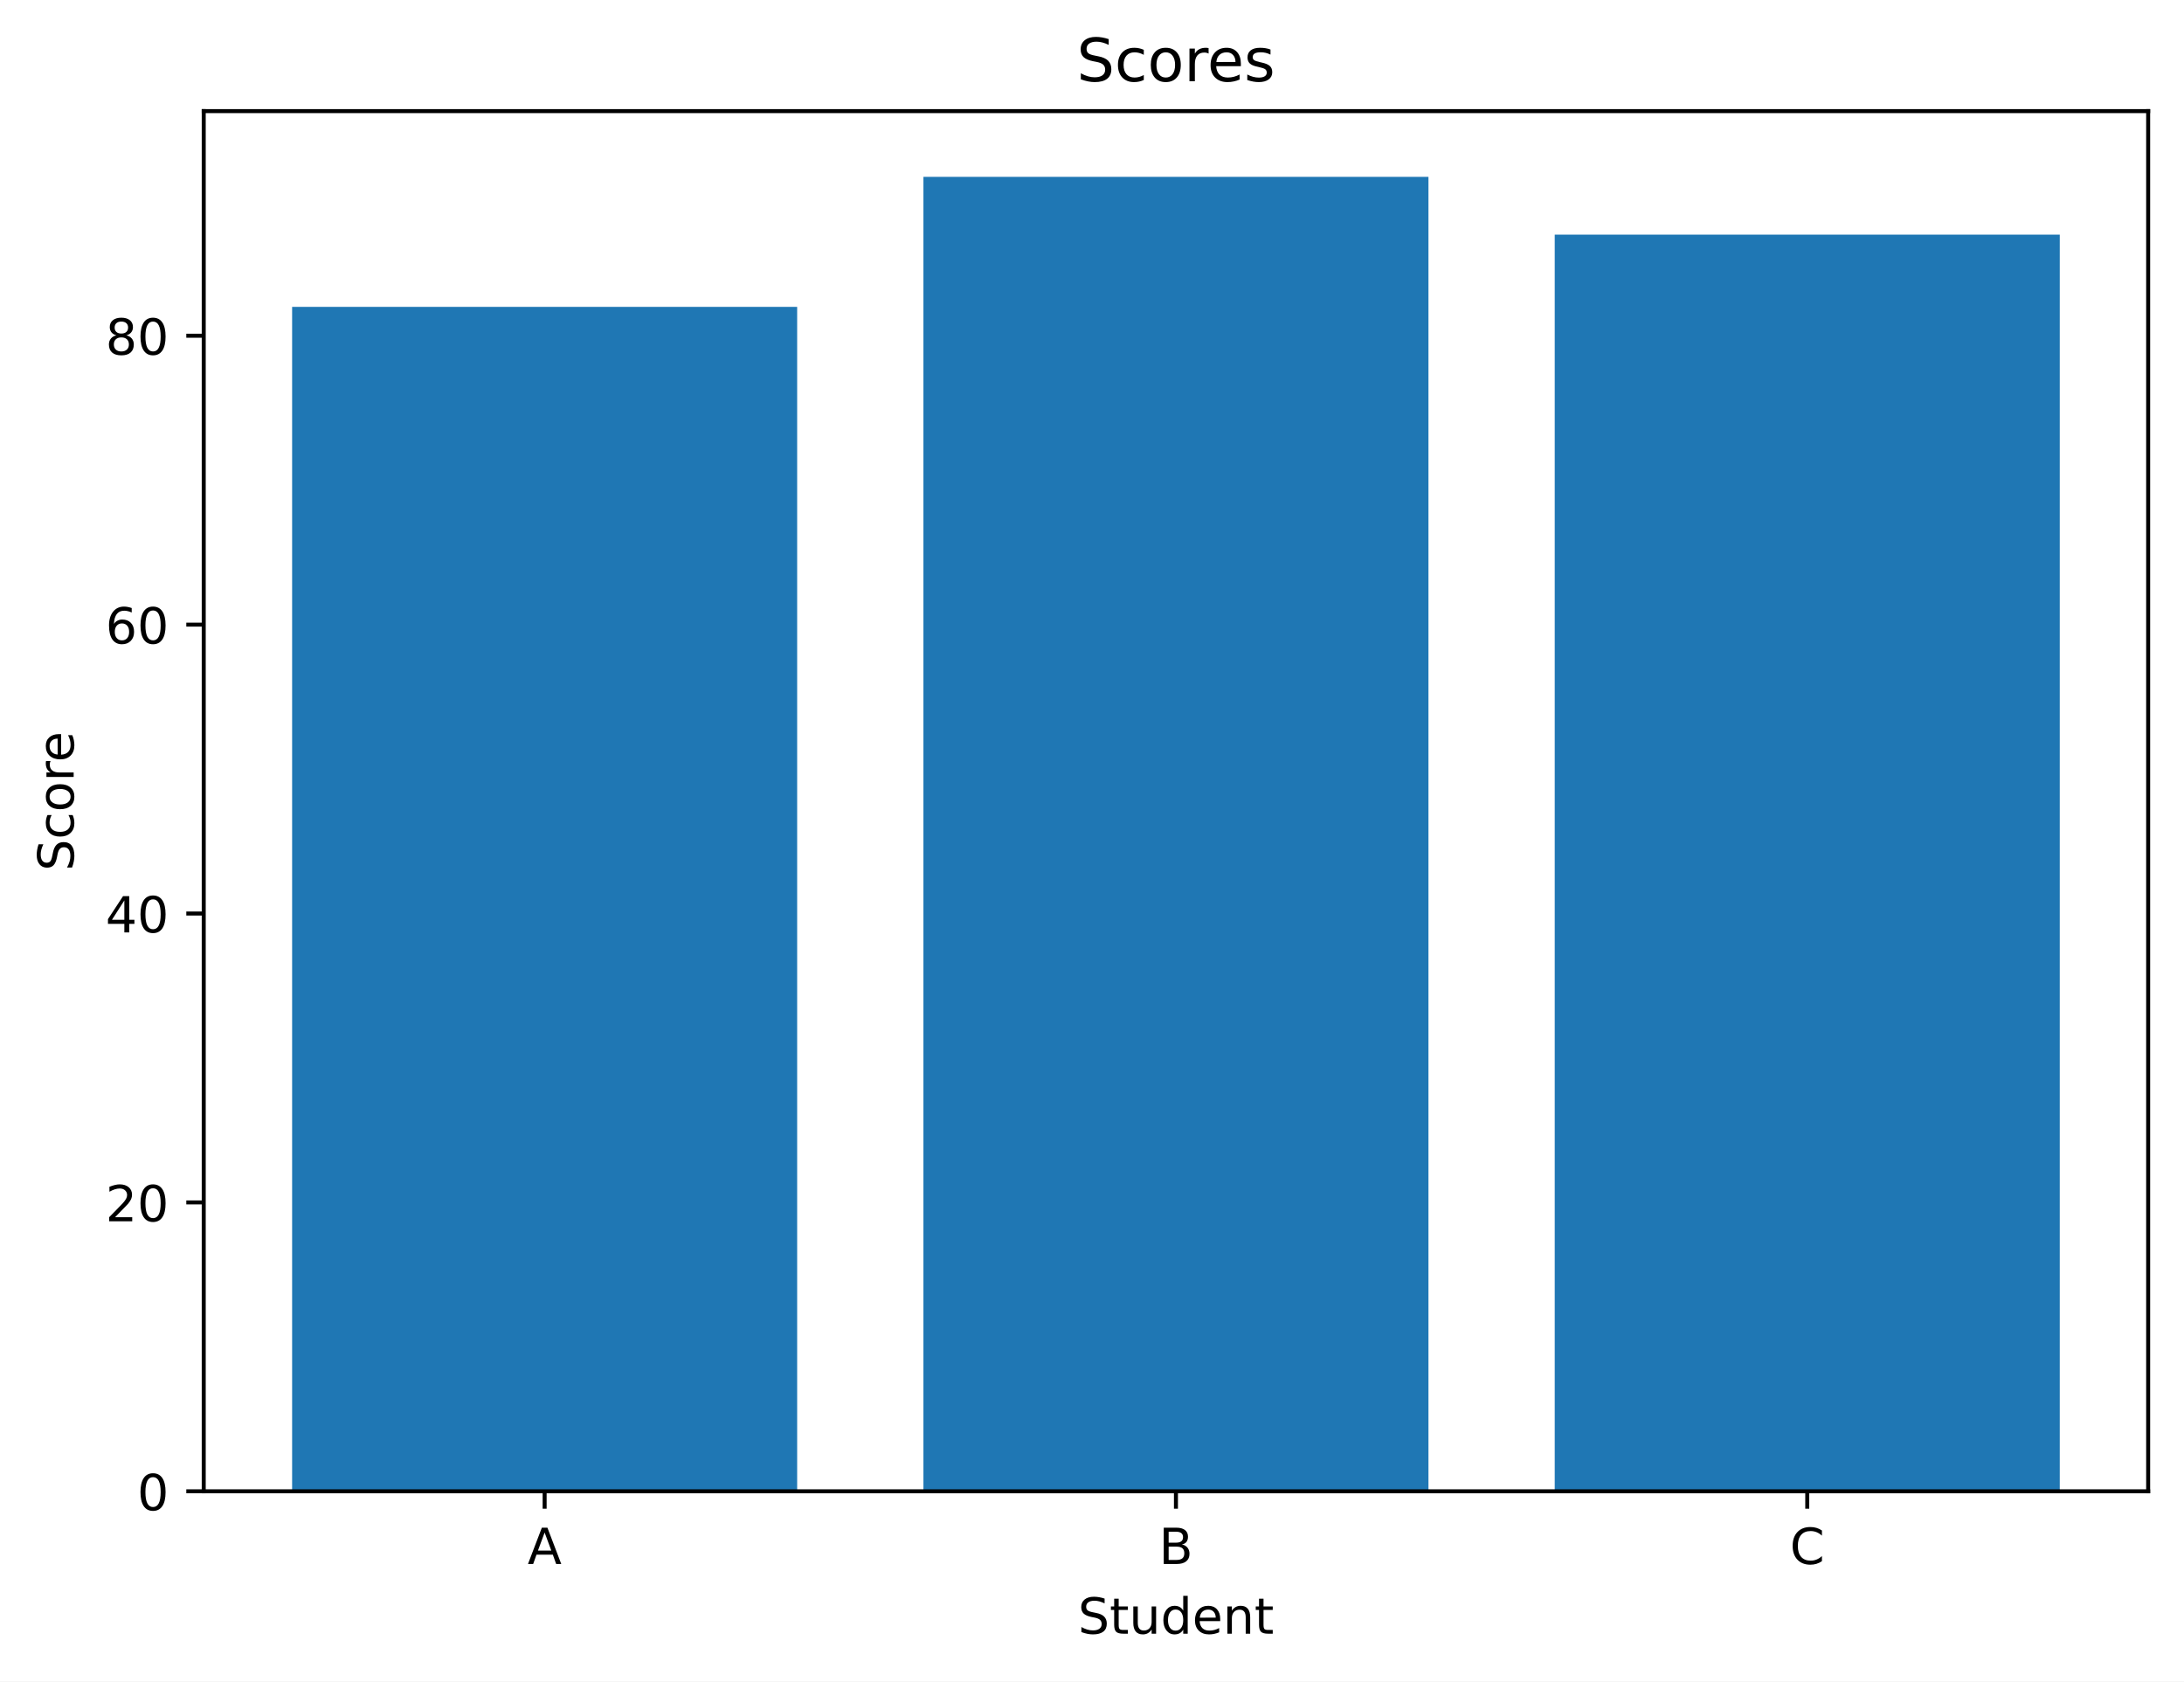
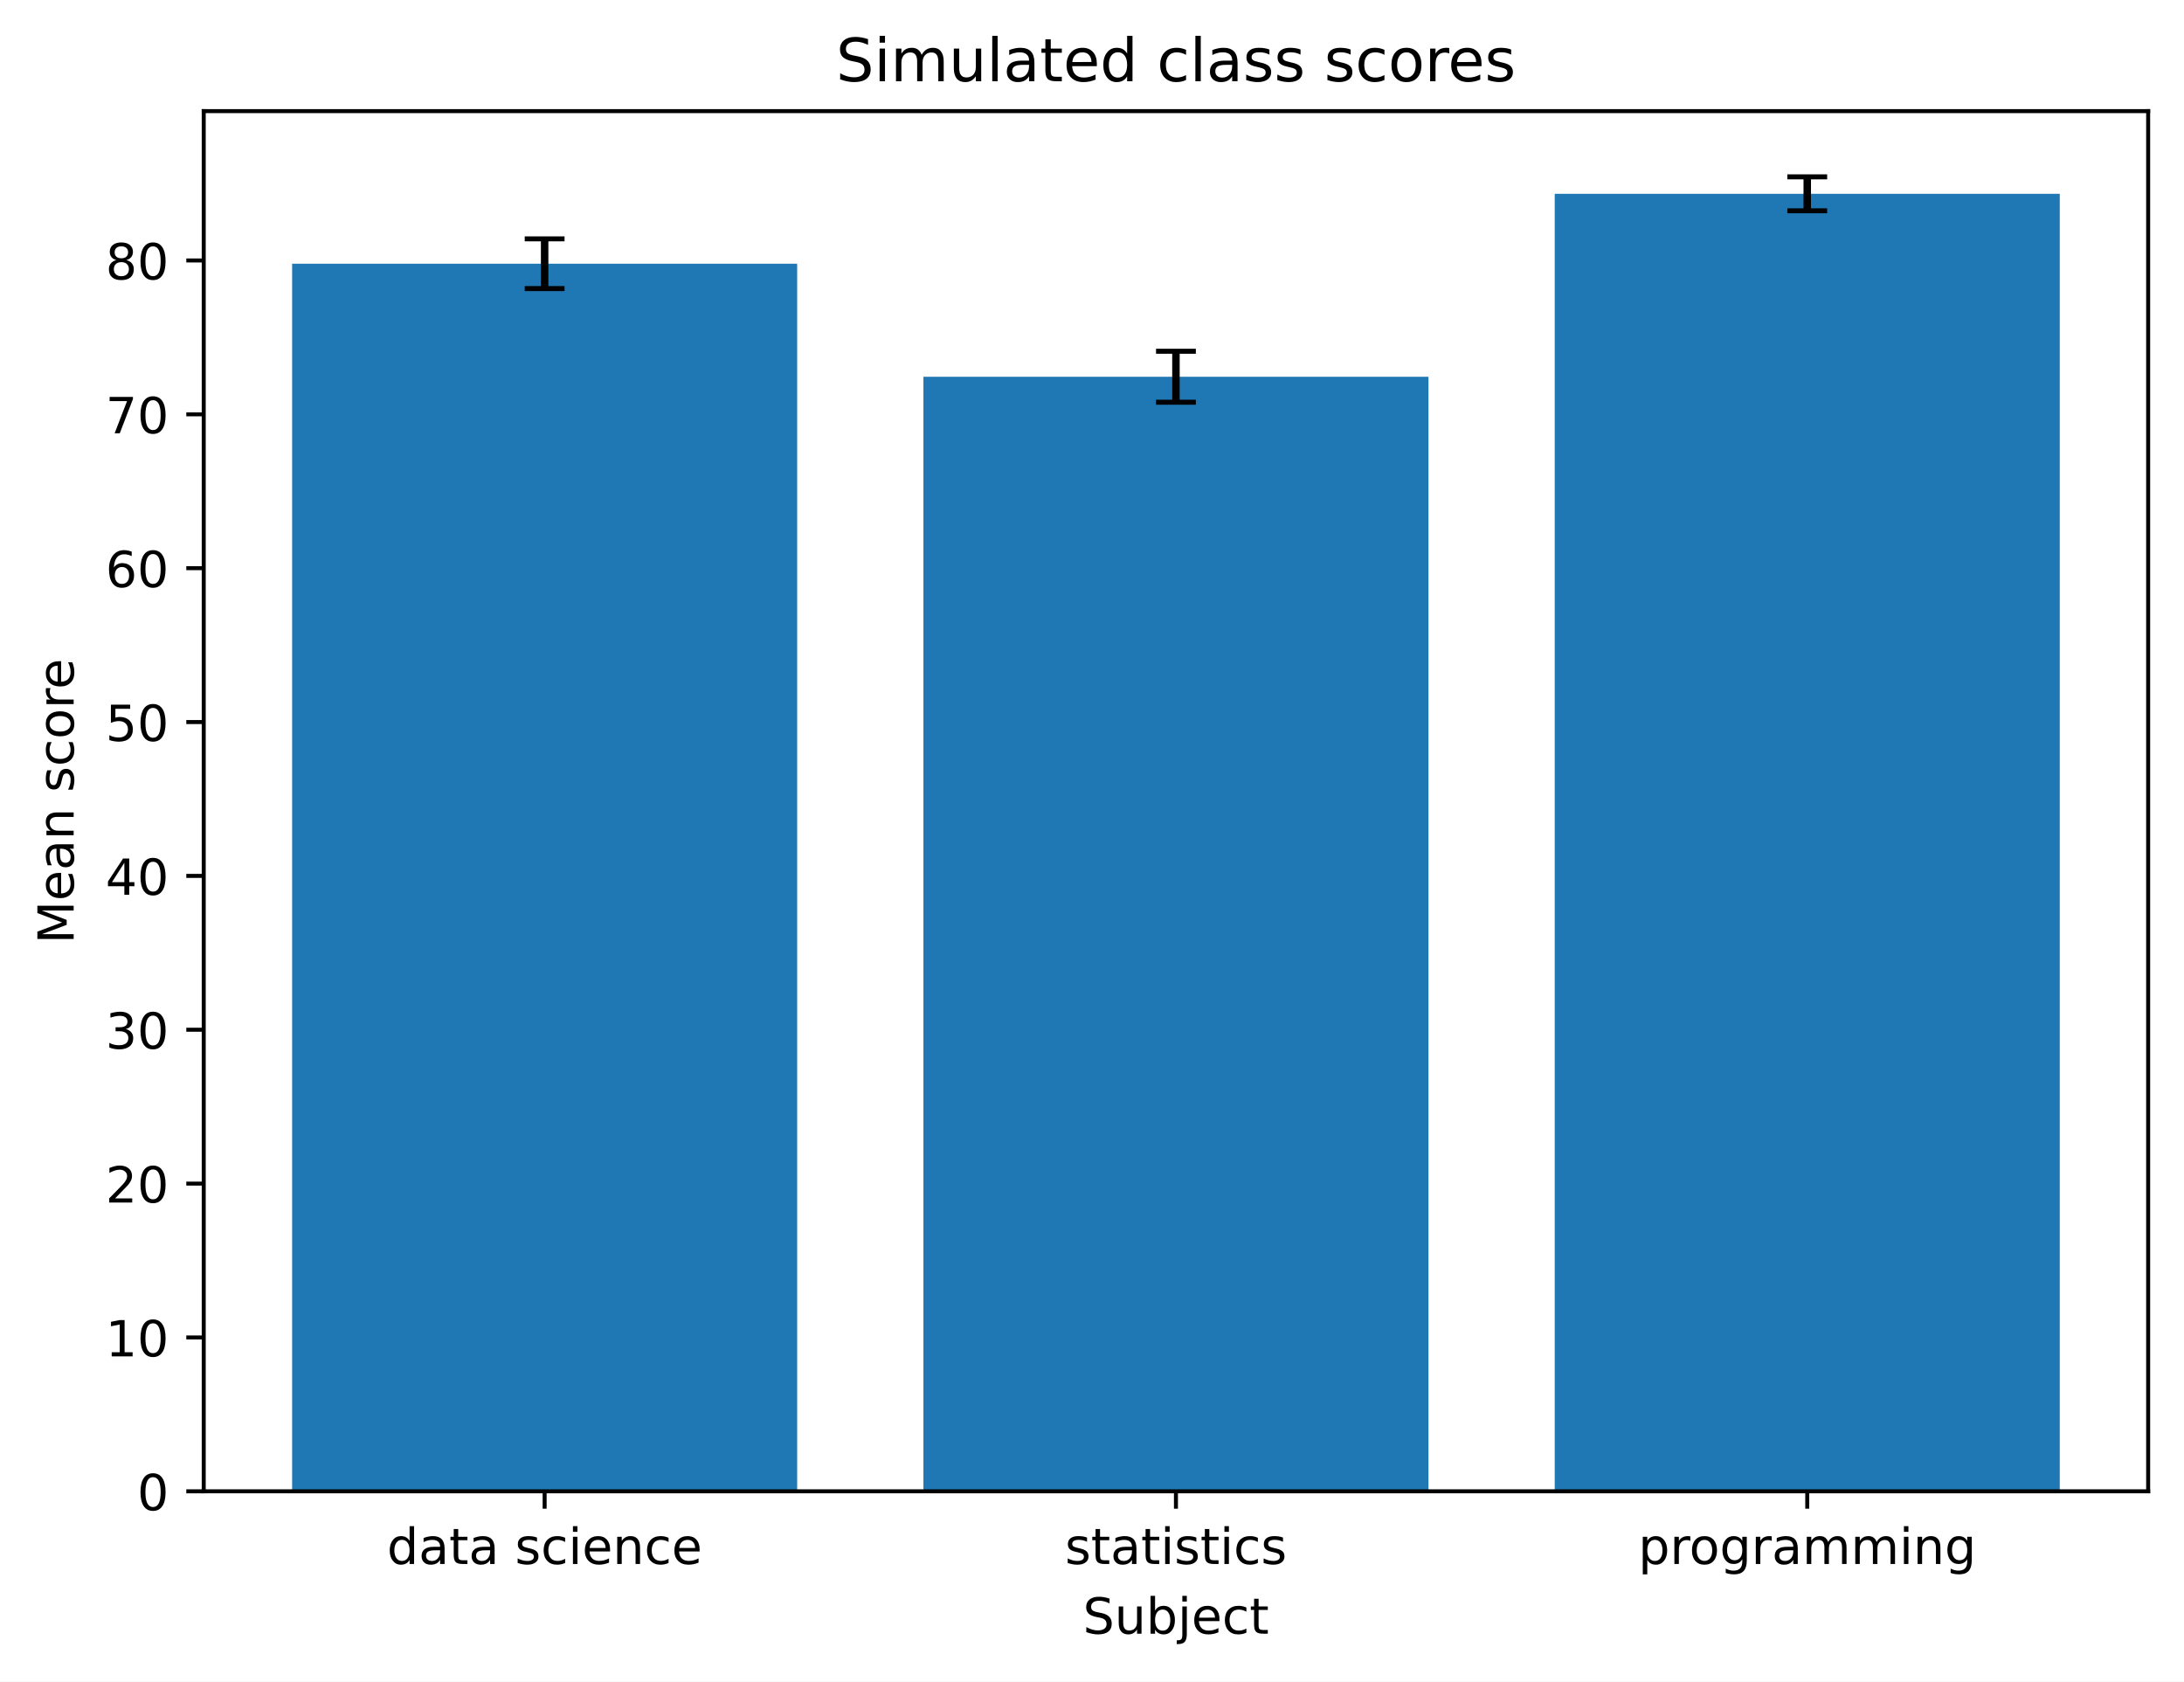
- <svg xmlns="http://www.w3.org/2000/svg" xmlns:xlink="http://www.w3.org/1999/xlink" width="438.725pt" height="337.718pt" viewBox="0 0 438.725 337.718" version="1.1">
+ <svg xmlns="http://www.w3.org/2000/svg" xmlns:xlink="http://www.w3.org/1999/xlink" width="438.725pt" height="337.72pt" viewBox="0 0 438.725 337.72" version="1.1">
  <defs>
    <style type="text/css">*{stroke-linejoin: round; stroke-linecap: butt}</style>
  </defs>
  <g id="figure_1">
    <g id="patch_1">
-       <path d="M 0 337.718  L 438.725 337.718  L 438.725 0  L 0 0  z " style="fill: #ffffff" />
+       <path d="M 0 337.72  L 438.725 337.72  L 438.725 0  L 0 0  z " style="fill: #ffffff" />
    </g>
    <g id="axes_1">
      <g id="patch_2">
-         <path d="M 40.925 299.517  L 431.525 299.517  L 431.525 22.317  L 40.925 22.317  z " style="fill: #ffffff" />
+         <path d="M 40.925 299.518  L 431.525 299.518  L 431.525 22.318  L 40.925 22.318  z " style="fill: #ffffff" />
      </g>
      <g id="patch_3">
-         <path d="M 58.68 299.517  L 160.134 299.517  L 160.134 61.627  L 58.68 61.627  z " clip-path="url(#p2a3b99644c)" style="fill: #1f77b4" />
+         <path d="M 58.68 299.518  L 160.134 299.518  L 160.134 52.965  L 58.68 52.965  z " clip-path="url(#p4f751e757a)" style="fill: #1f77b4" />
      </g>
      <g id="patch_4">
-         <path d="M 185.498 299.517  L 286.952 299.517  L 286.952 35.517  L 185.498 35.517  z " clip-path="url(#p2a3b99644c)" style="fill: #1f77b4" />
+         <path d="M 185.498 299.518  L 286.952 299.518  L 286.952 75.667  L 185.498 75.667  z " clip-path="url(#p4f751e757a)" style="fill: #1f77b4" />
      </g>
      <g id="patch_5">
-         <path d="M 312.316 299.517  L 413.77 299.517  L 413.77 47.122  L 312.316 47.122  z " clip-path="url(#p2a3b99644c)" style="fill: #1f77b4" />
+         <path d="M 312.316 299.518  L 413.77 299.518  L 413.77 38.926  L 312.316 38.926  z " clip-path="url(#p4f751e757a)" style="fill: #1f77b4" />
      </g>
      <g id="matplotlib.axis_1">
        <g id="xtick_1">
          <g id="line2d_1">
            <defs>
-               <path id="m1dc3f1ec47" d="M 0 0  L 0 3.5  " style="stroke: #000000; stroke-width: 0.8" />
+               <path id="m07e862d212" d="M 0 0  L 0 3.5  " style="stroke: #000000; stroke-width: 0.8" />
            </defs>
            <g>
-               <use xlink:href="#m1dc3f1ec47" x="109.407" y="299.517" style="stroke: #000000; stroke-width: 0.8" />
+               <use xlink:href="#m07e862d212" x="109.407" y="299.518" style="stroke: #000000; stroke-width: 0.8" />
            </g>
          </g>
          <g id="text_1">
-             <g transform="translate(105.9865 314.1148) scale(0.1 -0.1)">
-               <defs>
-                 <path id="DejaVuSans-24" d="M 2188 4044  L 1331 1722  L 3047 1722  L 2188 4044  z M 1831 4666  L 2547 4666  L 4325 0  L 3669 0  L 3244 1197  L 1141 1197  L 716 0  L 50 0  L 1831 4666  z " transform="scale(0.015625)" />
-               </defs>
-               <use xlink:href="#DejaVuSans-24" />
+             <g transform="translate(77.74119 314.1166) scale(0.1 -0.1)">
+               <defs>
+                 <path id="DejaVuSans-47" d="M 2906 2969  L 2906 4863  L 3481 4863  L 3481 0  L 2906 0  L 2906 525  Q 2725 213 2448 61  Q 2172 -91 1784 -91  Q 1150 -91 751 415  Q 353 922 353 1747  Q 353 2572 751 3078  Q 1150 3584 1784 3584  Q 2172 3584 2448 3432  Q 2725 3281 2906 2969  z M 947 1747  Q 947 1113 1208 752  Q 1469 391 1925 391  Q 2381 391 2643 752  Q 2906 1113 2906 1747  Q 2906 2381 2643 2742  Q 2381 3103 1925 3103  Q 1469 3103 1208 2742  Q 947 2381 947 1747  z " transform="scale(0.015625)" />
+                 <path id="DejaVuSans-44" d="M 2194 1759  Q 1497 1759 1228 1600  Q 959 1441 959 1056  Q 959 750 1161 570  Q 1363 391 1709 391  Q 2188 391 2477 730  Q 2766 1069 2766 1631  L 2766 1759  L 2194 1759  z M 3341 1997  L 3341 0  L 2766 0  L 2766 531  Q 2569 213 2275 61  Q 1981 -91 1556 -91  Q 1019 -91 701 211  Q 384 513 384 1019  Q 384 1609 779 1909  Q 1175 2209 1959 2209  L 2766 2209  L 2766 2266  Q 2766 2663 2505 2880  Q 2244 3097 1772 3097  Q 1472 3097 1187 3025  Q 903 2953 641 2809  L 641 3341  Q 956 3463 1253 3523  Q 1550 3584 1831 3584  Q 2591 3584 2966 3190  Q 3341 2797 3341 1997  z " transform="scale(0.015625)" />
+                 <path id="DejaVuSans-57" d="M 1172 4494  L 1172 3500  L 2356 3500  L 2356 3053  L 1172 3053  L 1172 1153  Q 1172 725 1289 603  Q 1406 481 1766 481  L 2356 481  L 2356 0  L 1766 0  Q 1100 0 847 248  Q 594 497 594 1153  L 594 3053  L 172 3053  L 172 3500  L 594 3500  L 594 4494  L 1172 4494  z " transform="scale(0.015625)" />
+                 <path id="DejaVuSans-3" transform="scale(0.015625)" />
+                 <path id="DejaVuSans-56" d="M 2834 3397  L 2834 2853  Q 2591 2978 2328 3040  Q 2066 3103 1784 3103  Q 1356 3103 1142 2972  Q 928 2841 928 2578  Q 928 2378 1081 2264  Q 1234 2150 1697 2047  L 1894 2003  Q 2506 1872 2764 1633  Q 3022 1394 3022 966  Q 3022 478 2636 193  Q 2250 -91 1575 -91  Q 1294 -91 989 -36  Q 684 19 347 128  L 347 722  Q 666 556 975 473  Q 1284 391 1588 391  Q 1994 391 2212 530  Q 2431 669 2431 922  Q 2431 1156 2273 1281  Q 2116 1406 1581 1522  L 1381 1569  Q 847 1681 609 1914  Q 372 2147 372 2553  Q 372 3047 722 3315  Q 1072 3584 1716 3584  Q 2034 3584 2315 3537  Q 2597 3491 2834 3397  z " transform="scale(0.015625)" />
+                 <path id="DejaVuSans-46" d="M 3122 3366  L 3122 2828  Q 2878 2963 2633 3030  Q 2388 3097 2138 3097  Q 1578 3097 1268 2742  Q 959 2388 959 1747  Q 959 1106 1268 751  Q 1578 397 2138 397  Q 2388 397 2633 464  Q 2878 531 3122 666  L 3122 134  Q 2881 22 2623 -34  Q 2366 -91 2075 -91  Q 1284 -91 818 406  Q 353 903 353 1747  Q 353 2603 823 3093  Q 1294 3584 2113 3584  Q 2378 3584 2631 3529  Q 2884 3475 3122 3366  z " transform="scale(0.015625)" />
+                 <path id="DejaVuSans-4c" d="M 603 3500  L 1178 3500  L 1178 0  L 603 0  L 603 3500  z M 603 4863  L 1178 4863  L 1178 4134  L 603 4134  L 603 4863  z " transform="scale(0.015625)" />
+                 <path id="DejaVuSans-48" d="M 3597 1894  L 3597 1613  L 953 1613  Q 991 1019 1311 708  Q 1631 397 2203 397  Q 2534 397 2845 478  Q 3156 559 3463 722  L 3463 178  Q 3153 47 2828 -22  Q 2503 -91 2169 -91  Q 1331 -91 842 396  Q 353 884 353 1716  Q 353 2575 817 3079  Q 1281 3584 2069 3584  Q 2775 3584 3186 3129  Q 3597 2675 3597 1894  z M 3022 2063  Q 3016 2534 2758 2815  Q 2500 3097 2075 3097  Q 1594 3097 1305 2825  Q 1016 2553 972 2059  L 3022 2063  z " transform="scale(0.015625)" />
+                 <path id="DejaVuSans-51" d="M 3513 2113  L 3513 0  L 2938 0  L 2938 2094  Q 2938 2591 2744 2837  Q 2550 3084 2163 3084  Q 1697 3084 1428 2787  Q 1159 2491 1159 1978  L 1159 0  L 581 0  L 581 3500  L 1159 3500  L 1159 2956  Q 1366 3272 1645 3428  Q 1925 3584 2291 3584  Q 2894 3584 3203 3211  Q 3513 2838 3513 2113  z " transform="scale(0.015625)" />
+               </defs>
+               <use xlink:href="#DejaVuSans-47" />
+               <use xlink:href="#DejaVuSans-44" transform="translate(63.48438 0)" />
+               <use xlink:href="#DejaVuSans-57" transform="translate(124.7656 0)" />
+               <use xlink:href="#DejaVuSans-44" transform="translate(163.9688 0)" />
+               <use xlink:href="#DejaVuSans-3" transform="translate(225.25 0)" />
+               <use xlink:href="#DejaVuSans-56" transform="translate(257.0312 0)" />
+               <use xlink:href="#DejaVuSans-46" transform="translate(309.125 0)" />
+               <use xlink:href="#DejaVuSans-4c" transform="translate(364.1094 0)" />
+               <use xlink:href="#DejaVuSans-48" transform="translate(391.8906 0)" />
+               <use xlink:href="#DejaVuSans-51" transform="translate(453.4219 0)" />
+               <use xlink:href="#DejaVuSans-46" transform="translate(516.7969 0)" />
+               <use xlink:href="#DejaVuSans-48" transform="translate(571.7812 0)" />
            </g>
          </g>
        </g>
        <g id="xtick_2">
          <g id="line2d_2">
            <g>
-               <use xlink:href="#m1dc3f1ec47" x="236.225" y="299.517" style="stroke: #000000; stroke-width: 0.8" />
+               <use xlink:href="#m07e862d212" x="236.225" y="299.518" style="stroke: #000000; stroke-width: 0.8" />
            </g>
          </g>
          <g id="text_2">
-             <g transform="translate(232.7945 314.1148) scale(0.1 -0.1)">
-               <defs>
-                 <path id="DejaVuSans-25" d="M 1259 2228  L 1259 519  L 2272 519  Q 2781 519 3026 730  Q 3272 941 3272 1375  Q 3272 1813 3026 2020  Q 2781 2228 2272 2228  L 1259 2228  z M 1259 4147  L 1259 2741  L 2194 2741  Q 2656 2741 2882 2914  Q 3109 3088 3109 3444  Q 3109 3797 2882 3972  Q 2656 4147 2194 4147  L 1259 4147  z M 628 4666  L 2241 4666  Q 2963 4666 3353 4366  Q 3744 4066 3744 3513  Q 3744 3084 3544 2831  Q 3344 2578 2956 2516  Q 3422 2416 3680 2098  Q 3938 1781 3938 1306  Q 3938 681 3513 340  Q 3088 0 2303 0  L 628 0  L 628 4666  z " transform="scale(0.015625)" />
-               </defs>
-               <use xlink:href="#DejaVuSans-25" />
+             <g transform="translate(213.9391 314.1166) scale(0.1 -0.1)">
+               <use xlink:href="#DejaVuSans-56" />
+               <use xlink:href="#DejaVuSans-57" transform="translate(52.09375 0)" />
+               <use xlink:href="#DejaVuSans-44" transform="translate(91.29688 0)" />
+               <use xlink:href="#DejaVuSans-57" transform="translate(152.5781 0)" />
+               <use xlink:href="#DejaVuSans-4c" transform="translate(191.7812 0)" />
+               <use xlink:href="#DejaVuSans-56" transform="translate(219.5625 0)" />
+               <use xlink:href="#DejaVuSans-57" transform="translate(271.6562 0)" />
+               <use xlink:href="#DejaVuSans-4c" transform="translate(310.8594 0)" />
+               <use xlink:href="#DejaVuSans-46" transform="translate(338.6406 0)" />
+               <use xlink:href="#DejaVuSans-56" transform="translate(393.625 0)" />
            </g>
          </g>
        </g>
        <g id="xtick_3">
          <g id="line2d_3">
            <g>
-               <use xlink:href="#m1dc3f1ec47" x="363.043" y="299.517" style="stroke: #000000; stroke-width: 0.8" />
+               <use xlink:href="#m07e862d212" x="363.043" y="299.518" style="stroke: #000000; stroke-width: 0.8" />
            </g>
          </g>
          <g id="text_3">
-             <g transform="translate(359.5518 314.1148) scale(0.1 -0.1)">
-               <defs>
-                 <path id="DejaVuSans-26" d="M 4122 4306  L 4122 3641  Q 3803 3938 3442 4084  Q 3081 4231 2675 4231  Q 1875 4231 1450 3742  Q 1025 3253 1025 2328  Q 1025 1406 1450 917  Q 1875 428 2675 428  Q 3081 428 3442 575  Q 3803 722 4122 1019  L 4122 359  Q 3791 134 3420 21  Q 3050 -91 2638 -91  Q 1578 -91 968 557  Q 359 1206 359 2328  Q 359 3453 968 4101  Q 1578 4750 2638 4750  Q 3056 4750 3426 4639  Q 3797 4528 4122 4306  z " transform="scale(0.015625)" />
-               </defs>
-               <use xlink:href="#DejaVuSans-26" />
+             <g transform="translate(329.0979 314.1166) scale(0.1 -0.1)">
+               <defs>
+                 <path id="DejaVuSans-53" d="M 1159 525  L 1159 -1331  L 581 -1331  L 581 3500  L 1159 3500  L 1159 2969  Q 1341 3281 1617 3432  Q 1894 3584 2278 3584  Q 2916 3584 3314 3078  Q 3713 2572 3713 1747  Q 3713 922 3314 415  Q 2916 -91 2278 -91  Q 1894 -91 1617 61  Q 1341 213 1159 525  z M 3116 1747  Q 3116 2381 2855 2742  Q 2594 3103 2138 3103  Q 1681 3103 1420 2742  Q 1159 2381 1159 1747  Q 1159 1113 1420 752  Q 1681 391 2138 391  Q 2594 391 2855 752  Q 3116 1113 3116 1747  z " transform="scale(0.015625)" />
+                 <path id="DejaVuSans-55" d="M 2631 2963  Q 2534 3019 2420 3045  Q 2306 3072 2169 3072  Q 1681 3072 1420 2755  Q 1159 2438 1159 1844  L 1159 0  L 581 0  L 581 3500  L 1159 3500  L 1159 2956  Q 1341 3275 1631 3429  Q 1922 3584 2338 3584  Q 2397 3584 2469 3576  Q 2541 3569 2628 3553  L 2631 2963  z " transform="scale(0.015625)" />
+                 <path id="DejaVuSans-52" d="M 1959 3097  Q 1497 3097 1228 2736  Q 959 2375 959 1747  Q 959 1119 1226 758  Q 1494 397 1959 397  Q 2419 397 2687 759  Q 2956 1122 2956 1747  Q 2956 2369 2687 2733  Q 2419 3097 1959 3097  z M 1959 3584  Q 2709 3584 3137 3096  Q 3566 2609 3566 1747  Q 3566 888 3137 398  Q 2709 -91 1959 -91  Q 1206 -91 779 398  Q 353 888 353 1747  Q 353 2609 779 3096  Q 1206 3584 1959 3584  z " transform="scale(0.015625)" />
+                 <path id="DejaVuSans-4a" d="M 2906 1791  Q 2906 2416 2648 2759  Q 2391 3103 1925 3103  Q 1463 3103 1205 2759  Q 947 2416 947 1791  Q 947 1169 1205 825  Q 1463 481 1925 481  Q 2391 481 2648 825  Q 2906 1169 2906 1791  z M 3481 434  Q 3481 -459 3084 -895  Q 2688 -1331 1869 -1331  Q 1566 -1331 1297 -1286  Q 1028 -1241 775 -1147  L 775 -588  Q 1028 -725 1275 -790  Q 1522 -856 1778 -856  Q 2344 -856 2625 -561  Q 2906 -266 2906 331  L 2906 616  Q 2728 306 2450 153  Q 2172 0 1784 0  Q 1141 0 747 490  Q 353 981 353 1791  Q 353 2603 747 3093  Q 1141 3584 1784 3584  Q 2172 3584 2450 3431  Q 2728 3278 2906 2969  L 2906 3500  L 3481 3500  L 3481 434  z " transform="scale(0.015625)" />
+                 <path id="DejaVuSans-50" d="M 3328 2828  Q 3544 3216 3844 3400  Q 4144 3584 4550 3584  Q 5097 3584 5394 3201  Q 5691 2819 5691 2113  L 5691 0  L 5113 0  L 5113 2094  Q 5113 2597 4934 2840  Q 4756 3084 4391 3084  Q 3944 3084 3684 2787  Q 3425 2491 3425 1978  L 3425 0  L 2847 0  L 2847 2094  Q 2847 2600 2669 2842  Q 2491 3084 2119 3084  Q 1678 3084 1418 2786  Q 1159 2488 1159 1978  L 1159 0  L 581 0  L 581 3500  L 1159 3500  L 1159 2956  Q 1356 3278 1631 3431  Q 1906 3584 2284 3584  Q 2666 3584 2933 3390  Q 3200 3197 3328 2828  z " transform="scale(0.015625)" />
+               </defs>
+               <use xlink:href="#DejaVuSans-53" />
+               <use xlink:href="#DejaVuSans-55" transform="translate(63.48438 0)" />
+               <use xlink:href="#DejaVuSans-52" transform="translate(102.3906 0)" />
+               <use xlink:href="#DejaVuSans-4a" transform="translate(163.5781 0)" />
+               <use xlink:href="#DejaVuSans-55" transform="translate(227.0625 0)" />
+               <use xlink:href="#DejaVuSans-44" transform="translate(268.1719 0)" />
+               <use xlink:href="#DejaVuSans-50" transform="translate(329.4531 0)" />
+               <use xlink:href="#DejaVuSans-50" transform="translate(426.8594 0)" />
+               <use xlink:href="#DejaVuSans-4c" transform="translate(524.2656 0)" />
+               <use xlink:href="#DejaVuSans-51" transform="translate(552.0469 0)" />
+               <use xlink:href="#DejaVuSans-4a" transform="translate(615.4219 0)" />
            </g>
          </g>
        </g>
        <g id="text_4">
-           <g transform="translate(216.5422 328.1156) scale(0.1 -0.1)">
+           <g transform="translate(217.5328 328.1173) scale(0.1 -0.1)">
            <defs>
              <path id="DejaVuSans-36" d="M 3425 4513  L 3425 3897  Q 3066 4069 2747 4153  Q 2428 4238 2131 4238  Q 1616 4238 1336 4038  Q 1056 3838 1056 3469  Q 1056 3159 1242 3001  Q 1428 2844 1947 2747  L 2328 2669  Q 3034 2534 3370 2195  Q 3706 1856 3706 1288  Q 3706 609 3251 259  Q 2797 -91 1919 -91  Q 1588 -91 1214 -16  Q 841 59 441 206  L 441 856  Q 825 641 1194 531  Q 1563 422 1919 422  Q 2459 422 2753 634  Q 3047 847 3047 1241  Q 3047 1584 2836 1778  Q 2625 1972 2144 2069  L 1759 2144  Q 1053 2284 737 2584  Q 422 2884 422 3419  Q 422 4038 858 4394  Q 1294 4750 2059 4750  Q 2388 4750 2728 4690  Q 3069 4631 3425 4513  z " transform="scale(0.015625)" />
-               <path id="DejaVuSans-57" d="M 1172 4494  L 1172 3500  L 2356 3500  L 2356 3053  L 1172 3053  L 1172 1153  Q 1172 725 1289 603  Q 1406 481 1766 481  L 2356 481  L 2356 0  L 1766 0  Q 1100 0 847 248  Q 594 497 594 1153  L 594 3053  L 172 3053  L 172 3500  L 594 3500  L 594 4494  L 1172 4494  z " transform="scale(0.015625)" />
              <path id="DejaVuSans-58" d="M 544 1381  L 544 3500  L 1119 3500  L 1119 1403  Q 1119 906 1312 657  Q 1506 409 1894 409  Q 2359 409 2629 706  Q 2900 1003 2900 1516  L 2900 3500  L 3475 3500  L 3475 0  L 2900 0  L 2900 538  Q 2691 219 2414 64  Q 2138 -91 1772 -91  Q 1169 -91 856 284  Q 544 659 544 1381  z M 1991 3584  L 1991 3584  z " transform="scale(0.015625)" />
-               <path id="DejaVuSans-47" d="M 2906 2969  L 2906 4863  L 3481 4863  L 3481 0  L 2906 0  L 2906 525  Q 2725 213 2448 61  Q 2172 -91 1784 -91  Q 1150 -91 751 415  Q 353 922 353 1747  Q 353 2572 751 3078  Q 1150 3584 1784 3584  Q 2172 3584 2448 3432  Q 2725 3281 2906 2969  z M 947 1747  Q 947 1113 1208 752  Q 1469 391 1925 391  Q 2381 391 2643 752  Q 2906 1113 2906 1747  Q 2906 2381 2643 2742  Q 2381 3103 1925 3103  Q 1469 3103 1208 2742  Q 947 2381 947 1747  z " transform="scale(0.015625)" />
-               <path id="DejaVuSans-48" d="M 3597 1894  L 3597 1613  L 953 1613  Q 991 1019 1311 708  Q 1631 397 2203 397  Q 2534 397 2845 478  Q 3156 559 3463 722  L 3463 178  Q 3153 47 2828 -22  Q 2503 -91 2169 -91  Q 1331 -91 842 396  Q 353 884 353 1716  Q 353 2575 817 3079  Q 1281 3584 2069 3584  Q 2775 3584 3186 3129  Q 3597 2675 3597 1894  z M 3022 2063  Q 3016 2534 2758 2815  Q 2500 3097 2075 3097  Q 1594 3097 1305 2825  Q 1016 2553 972 2059  L 3022 2063  z " transform="scale(0.015625)" />
-               <path id="DejaVuSans-51" d="M 3513 2113  L 3513 0  L 2938 0  L 2938 2094  Q 2938 2591 2744 2837  Q 2550 3084 2163 3084  Q 1697 3084 1428 2787  Q 1159 2491 1159 1978  L 1159 0  L 581 0  L 581 3500  L 1159 3500  L 1159 2956  Q 1366 3272 1645 3428  Q 1925 3584 2291 3584  Q 2894 3584 3203 3211  Q 3513 2838 3513 2113  z " transform="scale(0.015625)" />
+               <path id="DejaVuSans-45" d="M 3116 1747  Q 3116 2381 2855 2742  Q 2594 3103 2138 3103  Q 1681 3103 1420 2742  Q 1159 2381 1159 1747  Q 1159 1113 1420 752  Q 1681 391 2138 391  Q 2594 391 2855 752  Q 3116 1113 3116 1747  z M 1159 2969  Q 1341 3281 1617 3432  Q 1894 3584 2278 3584  Q 2916 3584 3314 3078  Q 3713 2572 3713 1747  Q 3713 922 3314 415  Q 2916 -91 2278 -91  Q 1894 -91 1617 61  Q 1341 213 1159 525  L 1159 0  L 581 0  L 581 4863  L 1159 4863  L 1159 2969  z " transform="scale(0.015625)" />
+               <path id="DejaVuSans-4d" d="M 603 3500  L 1178 3500  L 1178 -63  Q 1178 -731 923 -1031  Q 669 -1331 103 -1331  L -116 -1331  L -116 -844  L 38 -844  Q 366 -844 484 -692  Q 603 -541 603 -63  L 603 3500  z M 603 4863  L 1178 4863  L 1178 4134  L 603 4134  L 603 4863  z " transform="scale(0.015625)" />
            </defs>
            <use xlink:href="#DejaVuSans-36" />
-             <use xlink:href="#DejaVuSans-57" transform="translate(63.48438 0)" />
-             <use xlink:href="#DejaVuSans-58" transform="translate(102.6875 0)" />
-             <use xlink:href="#DejaVuSans-47" transform="translate(166.0625 0)" />
-             <use xlink:href="#DejaVuSans-48" transform="translate(229.5469 0)" />
-             <use xlink:href="#DejaVuSans-51" transform="translate(291.0781 0)" />
-             <use xlink:href="#DejaVuSans-57" transform="translate(354.4531 0)" />
+             <use xlink:href="#DejaVuSans-58" transform="translate(63.48438 0)" />
+             <use xlink:href="#DejaVuSans-45" transform="translate(126.8594 0)" />
+             <use xlink:href="#DejaVuSans-4d" transform="translate(190.3438 0)" />
+             <use xlink:href="#DejaVuSans-48" transform="translate(218.125 0)" />
+             <use xlink:href="#DejaVuSans-46" transform="translate(279.6562 0)" />
+             <use xlink:href="#DejaVuSans-57" transform="translate(334.6406 0)" />
          </g>
        </g>
      </g>
      <g id="matplotlib.axis_2">
        <g id="ytick_1">
          <g id="line2d_4">
            <defs>
-               <path id="mb4f69bd92a" d="M 0 0  L -3.5 0  " style="stroke: #000000; stroke-width: 0.8" />
+               <path id="mc7b44928df" d="M 0 0  L -3.5 0  " style="stroke: #000000; stroke-width: 0.8" />
            </defs>
            <g>
-               <use xlink:href="#mb4f69bd92a" x="40.925" y="299.517" style="stroke: #000000; stroke-width: 0.8" />
+               <use xlink:href="#mc7b44928df" x="40.925" y="299.518" style="stroke: #000000; stroke-width: 0.8" />
            </g>
          </g>
          <g id="text_5">
-             <g transform="translate(27.5625 303.316) scale(0.1 -0.1)">
+             <g transform="translate(27.5625 303.317) scale(0.1 -0.1)">
              <defs>
                <path id="DejaVuSans-13" d="M 2034 4250  Q 1547 4250 1301 3770  Q 1056 3291 1056 2328  Q 1056 1369 1301 889  Q 1547 409 2034 409  Q 2525 409 2770 889  Q 3016 1369 3016 2328  Q 3016 3291 2770 3770  Q 2525 4250 2034 4250  z M 2034 4750  Q 2819 4750 3233 4129  Q 3647 3509 3647 2328  Q 3647 1150 3233 529  Q 2819 -91 2034 -91  Q 1250 -91 836 529  Q 422 1150 422 2328  Q 422 3509 836 4129  Q 1250 4750 2034 4750  z " transform="scale(0.015625)" />
              </defs>
              <use xlink:href="#DejaVuSans-13" />
            </g>
          </g>
        </g>
        <g id="ytick_2">
          <g id="line2d_5">
            <g>
-               <use xlink:href="#mb4f69bd92a" x="40.925" y="241.495" style="stroke: #000000; stroke-width: 0.8" />
+               <use xlink:href="#mc7b44928df" x="40.925" y="268.618" style="stroke: #000000; stroke-width: 0.8" />
            </g>
          </g>
          <g id="text_6">
-             <g transform="translate(21.2 245.294) scale(0.1 -0.1)">
-               <defs>
-                 <path id="DejaVuSans-15" d="M 1228 531  L 3431 531  L 3431 0  L 469 0  L 469 531  Q 828 903 1448 1529  Q 2069 2156 2228 2338  Q 2531 2678 2651 2914  Q 2772 3150 2772 3378  Q 2772 3750 2511 3984  Q 2250 4219 1831 4219  Q 1534 4219 1204 4116  Q 875 4013 500 3803  L 500 4441  Q 881 4594 1212 4672  Q 1544 4750 1819 4750  Q 2544 4750 2975 4387  Q 3406 4025 3406 3419  Q 3406 3131 3298 2873  Q 3191 2616 2906 2266  Q 2828 2175 2409 1742  Q 1991 1309 1228 531  z " transform="scale(0.015625)" />
-               </defs>
-               <use xlink:href="#DejaVuSans-15" />
+             <g transform="translate(21.2 272.4167) scale(0.1 -0.1)">
+               <defs>
+                 <path id="DejaVuSans-14" d="M 794 531  L 1825 531  L 1825 4091  L 703 3866  L 703 4441  L 1819 4666  L 2450 4666  L 2450 531  L 3481 531  L 3481 0  L 794 0  L 794 531  z " transform="scale(0.015625)" />
+               </defs>
+               <use xlink:href="#DejaVuSans-14" />
              <use xlink:href="#DejaVuSans-13" transform="translate(63.625 0)" />
            </g>
          </g>
        </g>
        <g id="ytick_3">
          <g id="line2d_6">
            <g>
-               <use xlink:href="#mb4f69bd92a" x="40.925" y="183.473" style="stroke: #000000; stroke-width: 0.8" />
+               <use xlink:href="#mc7b44928df" x="40.925" y="237.718" style="stroke: #000000; stroke-width: 0.8" />
            </g>
          </g>
          <g id="text_7">
-             <g transform="translate(21.2 187.2721) scale(0.1 -0.1)">
-               <defs>
-                 <path id="DejaVuSans-17" d="M 2419 4116  L 825 1625  L 2419 1625  L 2419 4116  z M 2253 4666  L 3047 4666  L 3047 1625  L 3713 1625  L 3713 1100  L 3047 1100  L 3047 0  L 2419 0  L 2419 1100  L 313 1100  L 313 1709  L 2253 4666  z " transform="scale(0.015625)" />
-               </defs>
-               <use xlink:href="#DejaVuSans-17" />
+             <g transform="translate(21.2 241.5165) scale(0.1 -0.1)">
+               <defs>
+                 <path id="DejaVuSans-15" d="M 1228 531  L 3431 531  L 3431 0  L 469 0  L 469 531  Q 828 903 1448 1529  Q 2069 2156 2228 2338  Q 2531 2678 2651 2914  Q 2772 3150 2772 3378  Q 2772 3750 2511 3984  Q 2250 4219 1831 4219  Q 1534 4219 1204 4116  Q 875 4013 500 3803  L 500 4441  Q 881 4594 1212 4672  Q 1544 4750 1819 4750  Q 2544 4750 2975 4387  Q 3406 4025 3406 3419  Q 3406 3131 3298 2873  Q 3191 2616 2906 2266  Q 2828 2175 2409 1742  Q 1991 1309 1228 531  z " transform="scale(0.015625)" />
+               </defs>
+               <use xlink:href="#DejaVuSans-15" />
              <use xlink:href="#DejaVuSans-13" transform="translate(63.625 0)" />
            </g>
          </g>
        </g>
        <g id="ytick_4">
          <g id="line2d_7">
            <g>
-               <use xlink:href="#mb4f69bd92a" x="40.925" y="125.451" style="stroke: #000000; stroke-width: 0.8" />
+               <use xlink:href="#mc7b44928df" x="40.925" y="206.817" style="stroke: #000000; stroke-width: 0.8" />
            </g>
          </g>
          <g id="text_8">
-             <g transform="translate(21.2 129.2501) scale(0.1 -0.1)">
-               <defs>
-                 <path id="DejaVuSans-19" d="M 2113 2584  Q 1688 2584 1439 2293  Q 1191 2003 1191 1497  Q 1191 994 1439 701  Q 1688 409 2113 409  Q 2538 409 2786 701  Q 3034 994 3034 1497  Q 3034 2003 2786 2293  Q 2538 2584 2113 2584  z M 3366 4563  L 3366 3988  Q 3128 4100 2886 4159  Q 2644 4219 2406 4219  Q 1781 4219 1451 3797  Q 1122 3375 1075 2522  Q 1259 2794 1537 2939  Q 1816 3084 2150 3084  Q 2853 3084 3261 2657  Q 3669 2231 3669 1497  Q 3669 778 3244 343  Q 2819 -91 2113 -91  Q 1303 -91 875 529  Q 447 1150 447 2328  Q 447 3434 972 4092  Q 1497 4750 2381 4750  Q 2619 4750 2861 4703  Q 3103 4656 3366 4563  z " transform="scale(0.015625)" />
-               </defs>
-               <use xlink:href="#DejaVuSans-19" />
+             <g transform="translate(21.2 210.6163) scale(0.1 -0.1)">
+               <defs>
+                 <path id="DejaVuSans-16" d="M 2597 2516  Q 3050 2419 3304 2112  Q 3559 1806 3559 1356  Q 3559 666 3084 287  Q 2609 -91 1734 -91  Q 1441 -91 1130 -33  Q 819 25 488 141  L 488 750  Q 750 597 1062 519  Q 1375 441 1716 441  Q 2309 441 2620 675  Q 2931 909 2931 1356  Q 2931 1769 2642 2001  Q 2353 2234 1838 2234  L 1294 2234  L 1294 2753  L 1863 2753  Q 2328 2753 2575 2939  Q 2822 3125 2822 3475  Q 2822 3834 2567 4026  Q 2313 4219 1838 4219  Q 1578 4219 1281 4162  Q 984 4106 628 3988  L 628 4550  Q 988 4650 1302 4700  Q 1616 4750 1894 4750  Q 2613 4750 3031 4423  Q 3450 4097 3450 3541  Q 3450 3153 3228 2886  Q 3006 2619 2597 2516  z " transform="scale(0.015625)" />
+               </defs>
+               <use xlink:href="#DejaVuSans-16" />
              <use xlink:href="#DejaVuSans-13" transform="translate(63.625 0)" />
            </g>
          </g>
        </g>
        <g id="ytick_5">
          <g id="line2d_8">
            <g>
-               <use xlink:href="#mb4f69bd92a" x="40.925" y="67.429" style="stroke: #000000; stroke-width: 0.8" />
+               <use xlink:href="#mc7b44928df" x="40.925" y="175.917" style="stroke: #000000; stroke-width: 0.8" />
            </g>
          </g>
          <g id="text_9">
-             <g transform="translate(21.2 71.2281) scale(0.1 -0.1)">
+             <g transform="translate(21.2 179.7161) scale(0.1 -0.1)">
+               <defs>
+                 <path id="DejaVuSans-17" d="M 2419 4116  L 825 1625  L 2419 1625  L 2419 4116  z M 2253 4666  L 3047 4666  L 3047 1625  L 3713 1625  L 3713 1100  L 3047 1100  L 3047 0  L 2419 0  L 2419 1100  L 313 1100  L 313 1709  L 2253 4666  z " transform="scale(0.015625)" />
+               </defs>
+               <use xlink:href="#DejaVuSans-17" />
+               <use xlink:href="#DejaVuSans-13" transform="translate(63.625 0)" />
+             </g>
+           </g>
+         </g>
+         <g id="ytick_6">
+           <g id="line2d_9">
+             <g>
+               <use xlink:href="#mc7b44928df" x="40.925" y="145.017" style="stroke: #000000; stroke-width: 0.8" />
+             </g>
+           </g>
+           <g id="text_10">
+             <g transform="translate(21.2 148.8159) scale(0.1 -0.1)">
+               <defs>
+                 <path id="DejaVuSans-18" d="M 691 4666  L 3169 4666  L 3169 4134  L 1269 4134  L 1269 2991  Q 1406 3038 1543 3061  Q 1681 3084 1819 3084  Q 2600 3084 3056 2656  Q 3513 2228 3513 1497  Q 3513 744 3044 326  Q 2575 -91 1722 -91  Q 1428 -91 1123 -41  Q 819 9 494 109  L 494 744  Q 775 591 1075 516  Q 1375 441 1709 441  Q 2250 441 2565 725  Q 2881 1009 2881 1497  Q 2881 1984 2565 2268  Q 2250 2553 1709 2553  Q 1456 2553 1204 2497  Q 953 2441 691 2322  L 691 4666  z " transform="scale(0.015625)" />
+               </defs>
+               <use xlink:href="#DejaVuSans-18" />
+               <use xlink:href="#DejaVuSans-13" transform="translate(63.625 0)" />
+             </g>
+           </g>
+         </g>
+         <g id="ytick_7">
+           <g id="line2d_10">
+             <g>
+               <use xlink:href="#mc7b44928df" x="40.925" y="114.117" style="stroke: #000000; stroke-width: 0.8" />
+             </g>
+           </g>
+           <g id="text_11">
+             <g transform="translate(21.2 117.9156) scale(0.1 -0.1)">
+               <defs>
+                 <path id="DejaVuSans-19" d="M 2113 2584  Q 1688 2584 1439 2293  Q 1191 2003 1191 1497  Q 1191 994 1439 701  Q 1688 409 2113 409  Q 2538 409 2786 701  Q 3034 994 3034 1497  Q 3034 2003 2786 2293  Q 2538 2584 2113 2584  z M 3366 4563  L 3366 3988  Q 3128 4100 2886 4159  Q 2644 4219 2406 4219  Q 1781 4219 1451 3797  Q 1122 3375 1075 2522  Q 1259 2794 1537 2939  Q 1816 3084 2150 3084  Q 2853 3084 3261 2657  Q 3669 2231 3669 1497  Q 3669 778 3244 343  Q 2819 -91 2113 -91  Q 1303 -91 875 529  Q 447 1150 447 2328  Q 447 3434 972 4092  Q 1497 4750 2381 4750  Q 2619 4750 2861 4703  Q 3103 4656 3366 4563  z " transform="scale(0.015625)" />
+               </defs>
+               <use xlink:href="#DejaVuSans-19" />
+               <use xlink:href="#DejaVuSans-13" transform="translate(63.625 0)" />
+             </g>
+           </g>
+         </g>
+         <g id="ytick_8">
+           <g id="line2d_11">
+             <g>
+               <use xlink:href="#mc7b44928df" x="40.925" y="83.217" style="stroke: #000000; stroke-width: 0.8" />
+             </g>
+           </g>
+           <g id="text_12">
+             <g transform="translate(21.2 87.01543) scale(0.1 -0.1)">
+               <defs>
+                 <path id="DejaVuSans-1a" d="M 525 4666  L 3525 4666  L 3525 4397  L 1831 0  L 1172 0  L 2766 4134  L 525 4134  L 525 4666  z " transform="scale(0.015625)" />
+               </defs>
+               <use xlink:href="#DejaVuSans-1a" />
+               <use xlink:href="#DejaVuSans-13" transform="translate(63.625 0)" />
+             </g>
+           </g>
+         </g>
+         <g id="ytick_9">
+           <g id="line2d_12">
+             <g>
+               <use xlink:href="#mc7b44928df" x="40.925" y="52.316" style="stroke: #000000; stroke-width: 0.8" />
+             </g>
+           </g>
+           <g id="text_13">
+             <g transform="translate(21.2 56.11521) scale(0.1 -0.1)">
              <defs>
                <path id="DejaVuSans-1b" d="M 2034 2216  Q 1584 2216 1326 1975  Q 1069 1734 1069 1313  Q 1069 891 1326 650  Q 1584 409 2034 409  Q 2484 409 2743 651  Q 3003 894 3003 1313  Q 3003 1734 2745 1975  Q 2488 2216 2034 2216  z M 1403 2484  Q 997 2584 770 2862  Q 544 3141 544 3541  Q 544 4100 942 4425  Q 1341 4750 2034 4750  Q 2731 4750 3128 4425  Q 3525 4100 3525 3541  Q 3525 3141 3298 2862  Q 3072 2584 2669 2484  Q 3125 2378 3379 2068  Q 3634 1759 3634 1313  Q 3634 634 3220 271  Q 2806 -91 2034 -91  Q 1263 -91 848 271  Q 434 634 434 1313  Q 434 1759 690 2068  Q 947 2378 1403 2484  z M 1172 3481  Q 1172 3119 1398 2916  Q 1625 2713 2034 2713  Q 2441 2713 2670 2916  Q 2900 3119 2900 3481  Q 2900 3844 2670 4047  Q 2441 4250 2034 4250  Q 1625 4250 1398 4047  Q 1172 3844 1172 3481  z " transform="scale(0.015625)" />
              </defs>
              <use xlink:href="#DejaVuSans-1b" />
              <use xlink:href="#DejaVuSans-13" transform="translate(63.625 0)" />
            </g>
          </g>
        </g>
-         <g id="text_10">
-           <g transform="translate(14.79766 174.9219) rotate(-90) scale(0.1 -0.1)">
+         <g id="text_14">
+           <g transform="translate(14.79766 189.5658) rotate(-90) scale(0.1 -0.1)">
            <defs>
-               <path id="DejaVuSans-46" d="M 3122 3366  L 3122 2828  Q 2878 2963 2633 3030  Q 2388 3097 2138 3097  Q 1578 3097 1268 2742  Q 959 2388 959 1747  Q 959 1106 1268 751  Q 1578 397 2138 397  Q 2388 397 2633 464  Q 2878 531 3122 666  L 3122 134  Q 2881 22 2623 -34  Q 2366 -91 2075 -91  Q 1284 -91 818 406  Q 353 903 353 1747  Q 353 2603 823 3093  Q 1294 3584 2113 3584  Q 2378 3584 2631 3529  Q 2884 3475 3122 3366  z " transform="scale(0.015625)" />
-               <path id="DejaVuSans-52" d="M 1959 3097  Q 1497 3097 1228 2736  Q 959 2375 959 1747  Q 959 1119 1226 758  Q 1494 397 1959 397  Q 2419 397 2687 759  Q 2956 1122 2956 1747  Q 2956 2369 2687 2733  Q 2419 3097 1959 3097  z M 1959 3584  Q 2709 3584 3137 3096  Q 3566 2609 3566 1747  Q 3566 888 3137 398  Q 2709 -91 1959 -91  Q 1206 -91 779 398  Q 353 888 353 1747  Q 353 2609 779 3096  Q 1206 3584 1959 3584  z " transform="scale(0.015625)" />
-               <path id="DejaVuSans-55" d="M 2631 2963  Q 2534 3019 2420 3045  Q 2306 3072 2169 3072  Q 1681 3072 1420 2755  Q 1159 2438 1159 1844  L 1159 0  L 581 0  L 581 3500  L 1159 3500  L 1159 2956  Q 1341 3275 1631 3429  Q 1922 3584 2338 3584  Q 2397 3584 2469 3576  Q 2541 3569 2628 3553  L 2631 2963  z " transform="scale(0.015625)" />
+               <path id="DejaVuSans-30" d="M 628 4666  L 1569 4666  L 2759 1491  L 3956 4666  L 4897 4666  L 4897 0  L 4281 0  L 4281 4097  L 3078 897  L 2444 897  L 1241 4097  L 1241 0  L 628 0  L 628 4666  z " transform="scale(0.015625)" />
            </defs>
-             <use xlink:href="#DejaVuSans-36" />
-             <use xlink:href="#DejaVuSans-46" transform="translate(63.48438 0)" />
-             <use xlink:href="#DejaVuSans-52" transform="translate(118.4688 0)" />
-             <use xlink:href="#DejaVuSans-55" transform="translate(179.6562 0)" />
-             <use xlink:href="#DejaVuSans-48" transform="translate(218.5625 0)" />
-           </g>
+             <use xlink:href="#DejaVuSans-30" />
+             <use xlink:href="#DejaVuSans-48" transform="translate(86.28125 0)" />
+             <use xlink:href="#DejaVuSans-44" transform="translate(147.8125 0)" />
+             <use xlink:href="#DejaVuSans-51" transform="translate(209.0938 0)" />
+             <use xlink:href="#DejaVuSans-3" transform="translate(272.4688 0)" />
+             <use xlink:href="#DejaVuSans-56" transform="translate(304.25 0)" />
+             <use xlink:href="#DejaVuSans-46" transform="translate(356.3438 0)" />
+             <use xlink:href="#DejaVuSans-52" transform="translate(411.3281 0)" />
+             <use xlink:href="#DejaVuSans-55" transform="translate(472.5156 0)" />
+             <use xlink:href="#DejaVuSans-48" transform="translate(511.4219 0)" />
+           </g>
+         </g>
+       </g>
+       <g id="LineCollection_1">
+         <path d="M 109.407 57.957  L 109.407 47.973  " clip-path="url(#p4f751e757a)" style="fill: none; stroke: #000000; stroke-width: 1.5" />
+         <path d="M 236.225 80.784  L 236.225 70.549  " clip-path="url(#p4f751e757a)" style="fill: none; stroke: #000000; stroke-width: 1.5" />
+         <path d="M 363.043 42.334  L 363.043 35.518  " clip-path="url(#p4f751e757a)" style="fill: none; stroke: #000000; stroke-width: 1.5" />
+       </g>
+       <g id="line2d_13">
+         <defs>
+           <path id="m8be2dfbc2b" d="M 4 0  L -4 -0  " style="stroke: #000000" />
+         </defs>
+         <g clip-path="url(#p4f751e757a)">
+           <use xlink:href="#m8be2dfbc2b" x="109.407" y="57.957" style="fill: #1f77b4; stroke: #000000" />
+           <use xlink:href="#m8be2dfbc2b" x="236.225" y="80.784" style="fill: #1f77b4; stroke: #000000" />
+           <use xlink:href="#m8be2dfbc2b" x="363.043" y="42.334" style="fill: #1f77b4; stroke: #000000" />
+         </g>
+       </g>
+       <g id="line2d_14">
+         <g clip-path="url(#p4f751e757a)">
+           <use xlink:href="#m8be2dfbc2b" x="109.407" y="47.973" style="fill: #1f77b4; stroke: #000000" />
+           <use xlink:href="#m8be2dfbc2b" x="236.225" y="70.549" style="fill: #1f77b4; stroke: #000000" />
+           <use xlink:href="#m8be2dfbc2b" x="363.043" y="35.518" style="fill: #1f77b4; stroke: #000000" />
        </g>
      </g>
      <g id="patch_6">
-         <path d="M 40.925 299.517  L 40.925 22.317  " style="fill: none; stroke: #000000; stroke-width: 0.8; stroke-linejoin: miter; stroke-linecap: square" />
+         <path d="M 40.925 299.518  L 40.925 22.318  " style="fill: none; stroke: #000000; stroke-width: 0.8; stroke-linejoin: miter; stroke-linecap: square" />
      </g>
      <g id="patch_7">
-         <path d="M 431.525 299.517  L 431.525 22.317  " style="fill: none; stroke: #000000; stroke-width: 0.8; stroke-linejoin: miter; stroke-linecap: square" />
+         <path d="M 431.525 299.518  L 431.525 22.318  " style="fill: none; stroke: #000000; stroke-width: 0.8; stroke-linejoin: miter; stroke-linecap: square" />
      </g>
      <g id="patch_8">
-         <path d="M 40.925 299.517  L 431.525 299.517  " style="fill: none; stroke: #000000; stroke-width: 0.8; stroke-linejoin: miter; stroke-linecap: square" />
+         <path d="M 40.925 299.518  L 431.525 299.518  " style="fill: none; stroke: #000000; stroke-width: 0.8; stroke-linejoin: miter; stroke-linecap: square" />
      </g>
      <g id="patch_9">
-         <path d="M 40.925 22.317  L 431.525 22.317  " style="fill: none; stroke: #000000; stroke-width: 0.8; stroke-linejoin: miter; stroke-linecap: square" />
-       </g>
-       <g id="text_11">
-         <g transform="translate(216.2937 16.31719) scale(0.12 -0.12)">
+         <path d="M 40.925 22.318  L 431.525 22.318  " style="fill: none; stroke: #000000; stroke-width: 0.8; stroke-linejoin: miter; stroke-linecap: square" />
+       </g>
+       <g id="text_15">
+         <g transform="translate(167.9497 16.31812) scale(0.12 -0.12)">
          <defs>
-             <path id="DejaVuSans-56" d="M 2834 3397  L 2834 2853  Q 2591 2978 2328 3040  Q 2066 3103 1784 3103  Q 1356 3103 1142 2972  Q 928 2841 928 2578  Q 928 2378 1081 2264  Q 1234 2150 1697 2047  L 1894 2003  Q 2506 1872 2764 1633  Q 3022 1394 3022 966  Q 3022 478 2636 193  Q 2250 -91 1575 -91  Q 1294 -91 989 -36  Q 684 19 347 128  L 347 722  Q 666 556 975 473  Q 1284 391 1588 391  Q 1994 391 2212 530  Q 2431 669 2431 922  Q 2431 1156 2273 1281  Q 2116 1406 1581 1522  L 1381 1569  Q 847 1681 609 1914  Q 372 2147 372 2553  Q 372 3047 722 3315  Q 1072 3584 1716 3584  Q 2034 3584 2315 3537  Q 2597 3491 2834 3397  z " transform="scale(0.015625)" />
+             <path id="DejaVuSans-4f" d="M 603 4863  L 1178 4863  L 1178 0  L 603 0  L 603 4863  z " transform="scale(0.015625)" />
          </defs>
          <use xlink:href="#DejaVuSans-36" />
-           <use xlink:href="#DejaVuSans-46" transform="translate(63.48438 0)" />
-           <use xlink:href="#DejaVuSans-52" transform="translate(118.4688 0)" />
-           <use xlink:href="#DejaVuSans-55" transform="translate(179.6562 0)" />
-           <use xlink:href="#DejaVuSans-48" transform="translate(218.5625 0)" />
-           <use xlink:href="#DejaVuSans-56" transform="translate(280.0938 0)" />
+           <use xlink:href="#DejaVuSans-4c" transform="translate(63.48438 0)" />
+           <use xlink:href="#DejaVuSans-50" transform="translate(91.26562 0)" />
+           <use xlink:href="#DejaVuSans-58" transform="translate(188.6719 0)" />
+           <use xlink:href="#DejaVuSans-4f" transform="translate(252.0469 0)" />
+           <use xlink:href="#DejaVuSans-44" transform="translate(279.8281 0)" />
+           <use xlink:href="#DejaVuSans-57" transform="translate(341.1094 0)" />
+           <use xlink:href="#DejaVuSans-48" transform="translate(380.3125 0)" />
+           <use xlink:href="#DejaVuSans-47" transform="translate(441.8438 0)" />
+           <use xlink:href="#DejaVuSans-3" transform="translate(505.3281 0)" />
+           <use xlink:href="#DejaVuSans-46" transform="translate(537.1094 0)" />
+           <use xlink:href="#DejaVuSans-4f" transform="translate(592.0938 0)" />
+           <use xlink:href="#DejaVuSans-44" transform="translate(619.875 0)" />
+           <use xlink:href="#DejaVuSans-56" transform="translate(681.1562 0)" />
+           <use xlink:href="#DejaVuSans-56" transform="translate(733.25 0)" />
+           <use xlink:href="#DejaVuSans-3" transform="translate(785.3438 0)" />
+           <use xlink:href="#DejaVuSans-56" transform="translate(817.125 0)" />
+           <use xlink:href="#DejaVuSans-46" transform="translate(869.2188 0)" />
+           <use xlink:href="#DejaVuSans-52" transform="translate(924.2031 0)" />
+           <use xlink:href="#DejaVuSans-55" transform="translate(985.3906 0)" />
+           <use xlink:href="#DejaVuSans-48" transform="translate(1024.297 0)" />
+           <use xlink:href="#DejaVuSans-56" transform="translate(1085.828 0)" />
        </g>
      </g>
    </g>
  </g>
  <defs>
-     <clipPath id="p2a3b99644c">
-       <rect x="40.925" y="22.317" width="390.6" height="277.2" />
+     <clipPath id="p4f751e757a">
+       <rect x="40.925" y="22.318" width="390.6" height="277.2" />
    </clipPath>
  </defs>
</svg>
